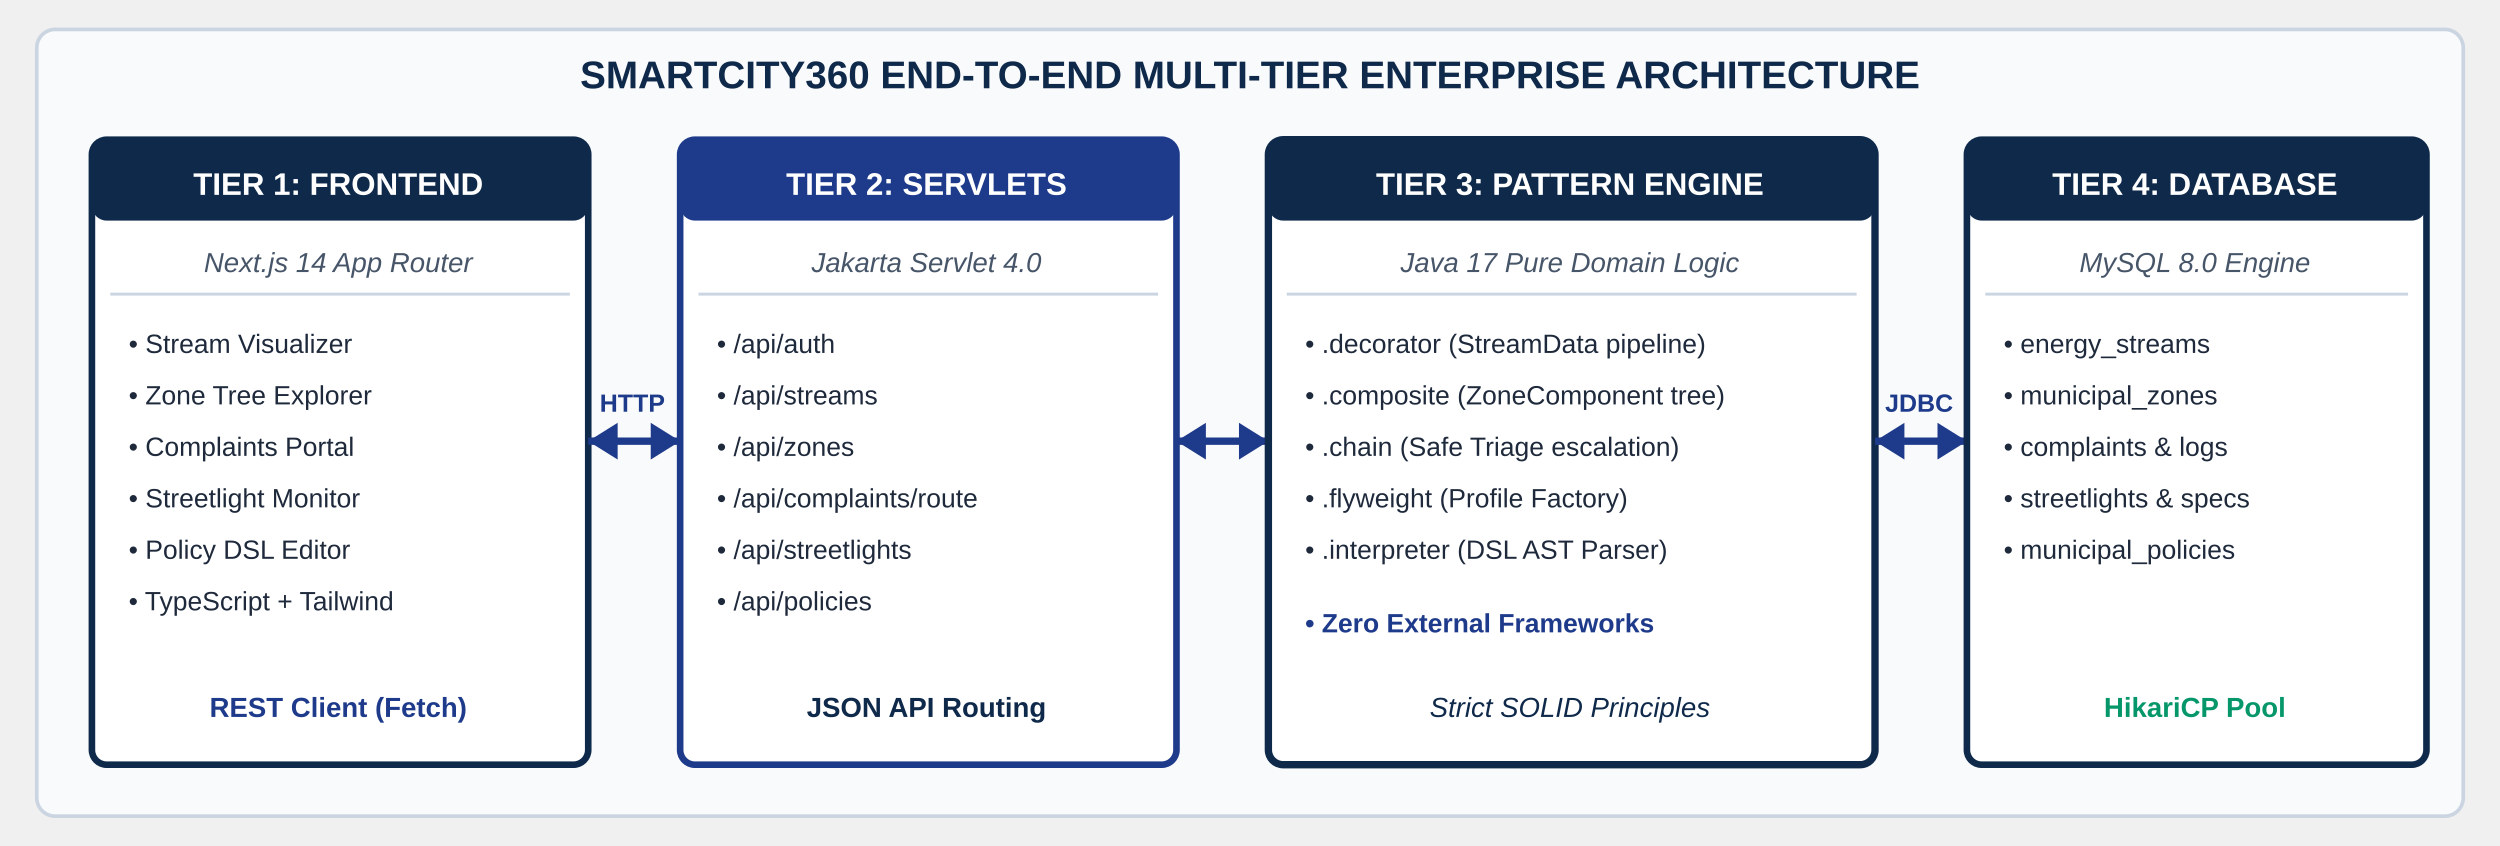
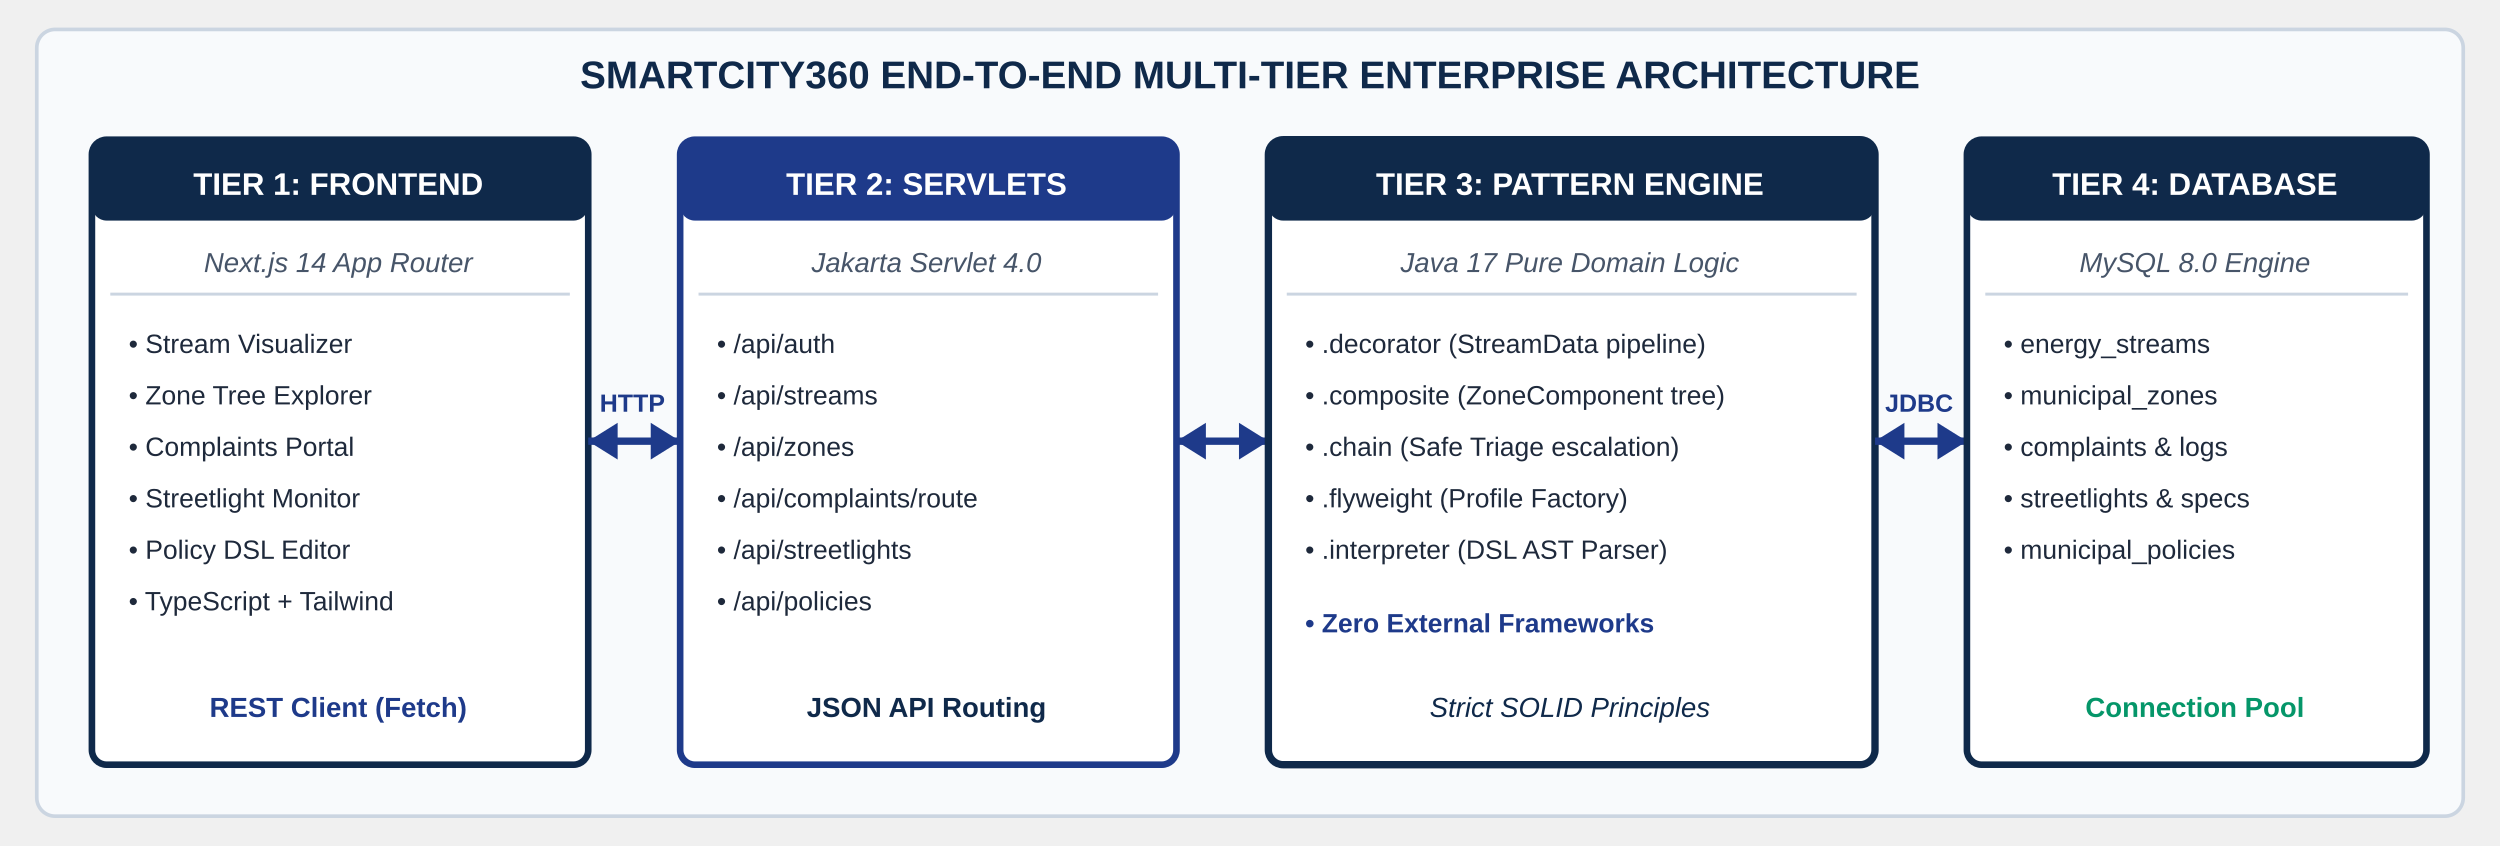
<svg xmlns="http://www.w3.org/2000/svg" width="680" height="230" viewBox="0 0 680 230" style="background:#ffffff; font-family:'Segoe UI', Arial, sans-serif;">
  <rect x="10" y="8" width="660" height="214" rx="5" fill="#f8fafc" stroke="#cbd5e1" stroke-width="1" />
  <text x="340" y="24" text-anchor="middle" font-size="10.5" font-weight="bold" fill="#0f294a">SMARTCITY360 END-TO-END MULTI-TIER ENTERPRISE ARCHITECTURE</text>
  <rect x="25" y="38" width="135" height="170" rx="4" fill="#ffffff" stroke="#0f294a" stroke-width="1.8" />
  <rect x="25" y="38" width="135" height="22" rx="4" fill="#0f294a" />
  <text x="92" y="53" text-anchor="middle" font-size="8.5" font-weight="bold" fill="#ffffff">TIER 1: FRONTEND</text>
  <text x="92" y="74" text-anchor="middle" font-size="7.5" font-style="italic" fill="#475569">Next.js 14 App Router</text>
  <line x1="30" y1="80" x2="155" y2="80" stroke="#cbd5e1" stroke-width="0.8" />
  <text x="35" y="96" font-size="7.2" fill="#1e293b">• Stream Visualizer</text>
  <text x="35" y="110" font-size="7.2" fill="#1e293b">• Zone Tree Explorer</text>
  <text x="35" y="124" font-size="7.2" fill="#1e293b">• Complaints Portal</text>
  <text x="35" y="138" font-size="7.2" fill="#1e293b">• Streetlight Monitor</text>
  <text x="35" y="152" font-size="7.2" fill="#1e293b">• Policy DSL Editor</text>
  <text x="35" y="166" font-size="7.2" fill="#1e293b">• TypeScript + Tailwind</text>
  <text x="92" y="195" text-anchor="middle" font-size="7.5" font-weight="bold" fill="#1e3a8a">REST Client (Fetch)</text>
  <line x1="160" y1="120" x2="185" y2="120" stroke="#1e3a8a" stroke-width="2" />
  <polygon points="185,120 177,115 177,125" fill="#1e3a8a" />
  <polygon points="160,120 168,115 168,125" fill="#1e3a8a" />
  <text x="172" y="112" text-anchor="middle" font-size="6.8" font-weight="bold" fill="#1e3a8a">HTTP</text>
  <rect x="185" y="38" width="135" height="170" rx="4" fill="#ffffff" stroke="#1e3a8a" stroke-width="1.8" />
  <rect x="185" y="38" width="135" height="22" rx="4" fill="#1e3a8a" />
  <text x="252" y="53" text-anchor="middle" font-size="8.5" font-weight="bold" fill="#ffffff">TIER 2: SERVLETS</text>
  <text x="252" y="74" text-anchor="middle" font-size="7.5" font-style="italic" fill="#475569">Jakarta Servlet 4.0</text>
  <line x1="190" y1="80" x2="315" y2="80" stroke="#cbd5e1" stroke-width="0.8" />
  <text x="195" y="96" font-size="7.2" fill="#1e293b">• /api/auth</text>
  <text x="195" y="110" font-size="7.2" fill="#1e293b">• /api/streams</text>
  <text x="195" y="124" font-size="7.2" fill="#1e293b">• /api/zones</text>
  <text x="195" y="138" font-size="7.2" fill="#1e293b">• /api/complaints/route</text>
  <text x="195" y="152" font-size="7.2" fill="#1e293b">• /api/streetlights</text>
  <text x="195" y="166" font-size="7.2" fill="#1e293b">• /api/policies</text>
  <text x="252" y="195" text-anchor="middle" font-size="7.5" font-weight="bold" fill="#0f294a">JSON API Routing</text>
  <line x1="320" y1="120" x2="345" y2="120" stroke="#1e3a8a" stroke-width="2" />
  <polygon points="345,120 337,115 337,125" fill="#1e3a8a" />
  <polygon points="320,120 328,115 328,125" fill="#1e3a8a" />
  <rect x="345" y="38" width="165" height="170" rx="4" fill="#ffffff" stroke="#0f294a" stroke-width="2" />
  <rect x="345" y="38" width="165" height="22" rx="4" fill="#0f294a" />
  <text x="427" y="53" text-anchor="middle" font-size="8.5" font-weight="bold" fill="#ffffff">TIER 3: PATTERN ENGINE</text>
  <text x="427" y="74" text-anchor="middle" font-size="7.5" font-style="italic" fill="#475569">Java 17 Pure Domain Logic</text>
  <line x1="350" y1="80" x2="505" y2="80" stroke="#cbd5e1" stroke-width="0.8" />
  <text x="355" y="96" font-size="7.2" fill="#1e293b">• .decorator (StreamData pipeline)</text>
  <text x="355" y="110" font-size="7.2" fill="#1e293b">• .composite (ZoneComponent tree)</text>
  <text x="355" y="124" font-size="7.2" fill="#1e293b">• .chain (Safe Triage escalation)</text>
  <text x="355" y="138" font-size="7.2" fill="#1e293b">• .flyweight (Profile Factory)</text>
  <text x="355" y="152" font-size="7.2" fill="#1e293b">• .interpreter (DSL AST Parser)</text>
  <text x="355" y="172" font-size="7.2" font-weight="bold" fill="#1e3a8a">• Zero External Frameworks</text>
  <text x="427" y="195" text-anchor="middle" font-size="7.5" font-style="italic" fill="#0f294a">Strict SOLID Principles</text>
  <line x1="510" y1="120" x2="535" y2="120" stroke="#1e3a8a" stroke-width="2" />
  <polygon points="535,120 527,115 527,125" fill="#1e3a8a" />
  <polygon points="510,120 518,115 518,125" fill="#1e3a8a" />
  <text x="522" y="112" text-anchor="middle" font-size="6.8" font-weight="bold" fill="#1e3a8a">JDBC</text>
  <rect x="535" y="38" width="125" height="170" rx="4" fill="#ffffff" stroke="#0f294a" stroke-width="1.8" />
  <rect x="535" y="38" width="125" height="22" rx="4" fill="#0f294a" />
  <text x="597" y="53" text-anchor="middle" font-size="8.5" font-weight="bold" fill="#ffffff">TIER 4: DATABASE</text>
  <text x="597" y="74" text-anchor="middle" font-size="7.5" font-style="italic" fill="#475569">MySQL 8.0 Engine</text>
  <line x1="540" y1="80" x2="655" y2="80" stroke="#cbd5e1" stroke-width="0.8" />
  <text x="545" y="96" font-size="7.2" fill="#1e293b">• energy_streams</text>
  <text x="545" y="110" font-size="7.2" fill="#1e293b">• municipal_zones</text>
  <text x="545" y="124" font-size="7.2" fill="#1e293b">• complaints &amp; logs</text>
  <text x="545" y="138" font-size="7.2" fill="#1e293b">• streetlights &amp; specs</text>
  <text x="545" y="152" font-size="7.2" fill="#1e293b">• municipal_policies</text>
-   <text x="597" y="195" text-anchor="middle" font-size="7.5" font-weight="bold" fill="#059669">HikariCP Pool</text>
+   <text x="597" y="195" text-anchor="middle" font-size="7.5" font-weight="bold" fill="#059669">Connection Pool</text>
</svg>
